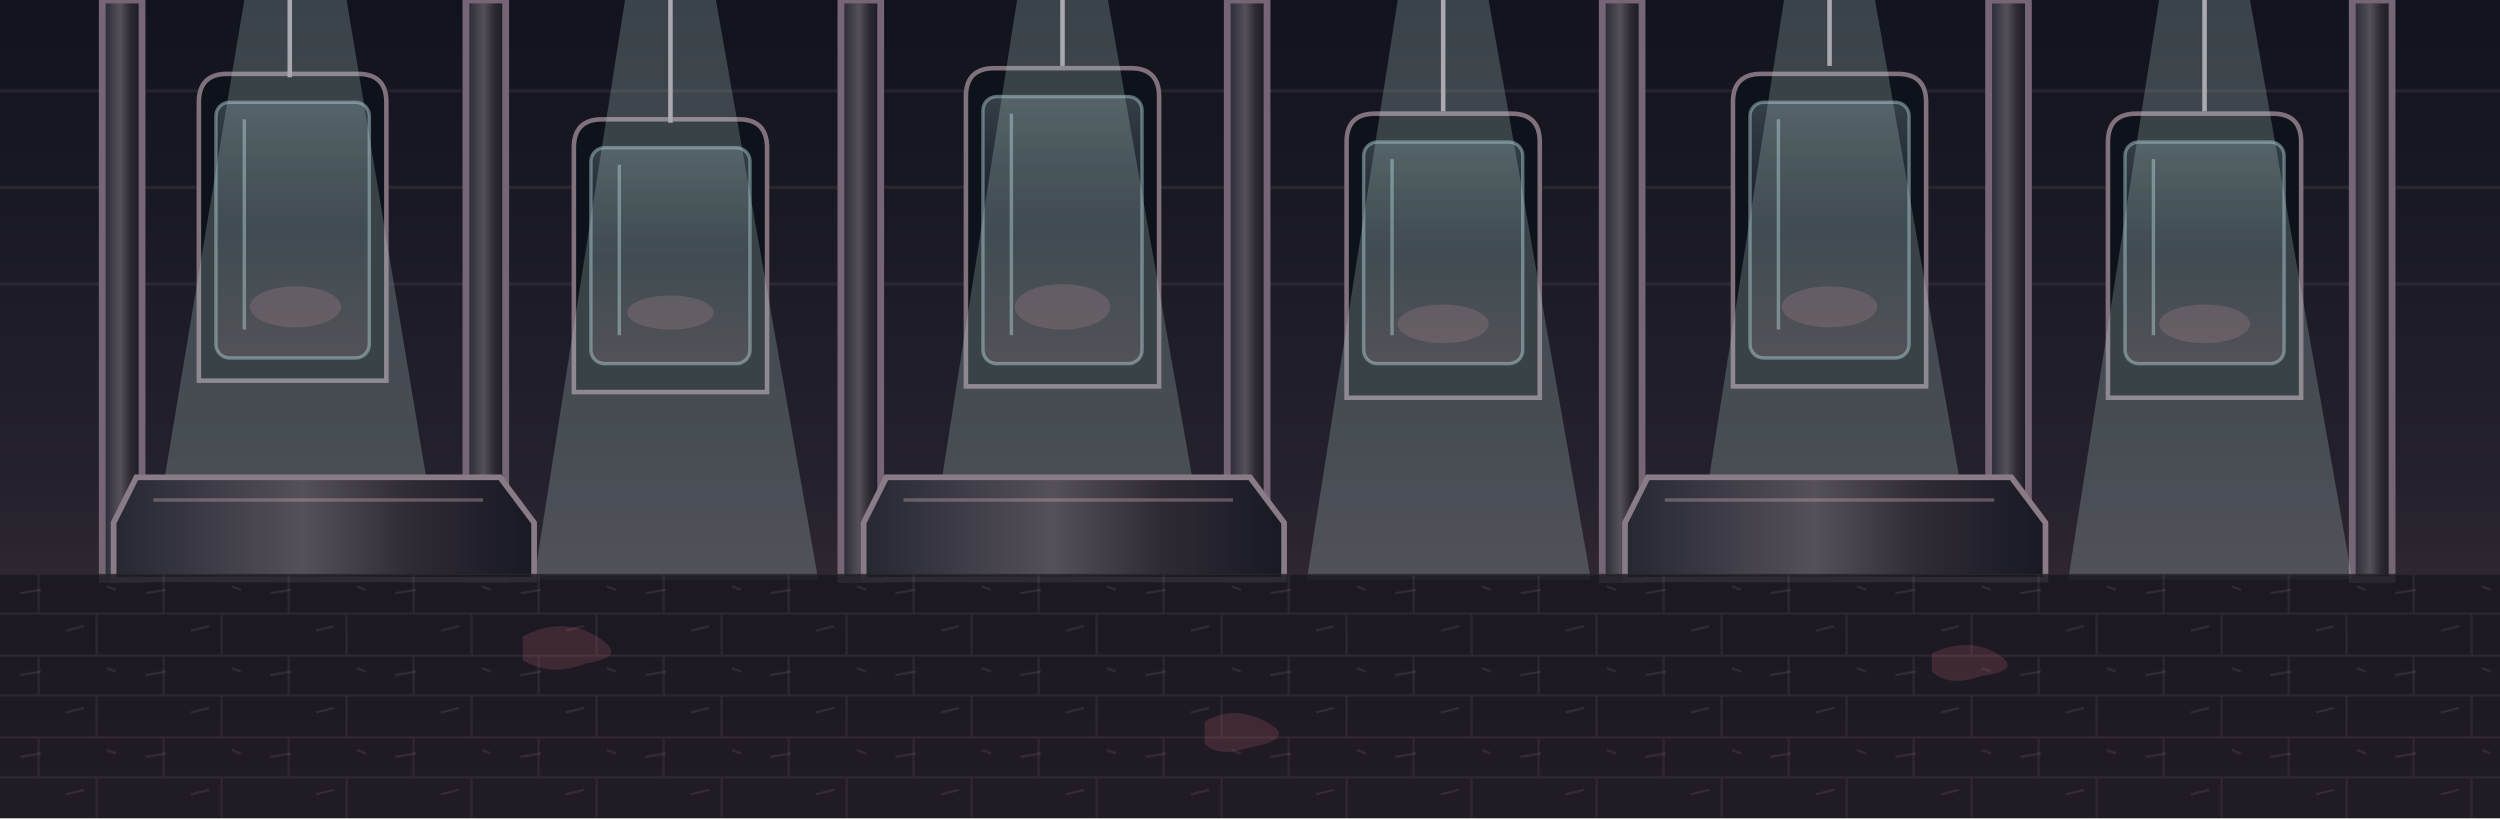
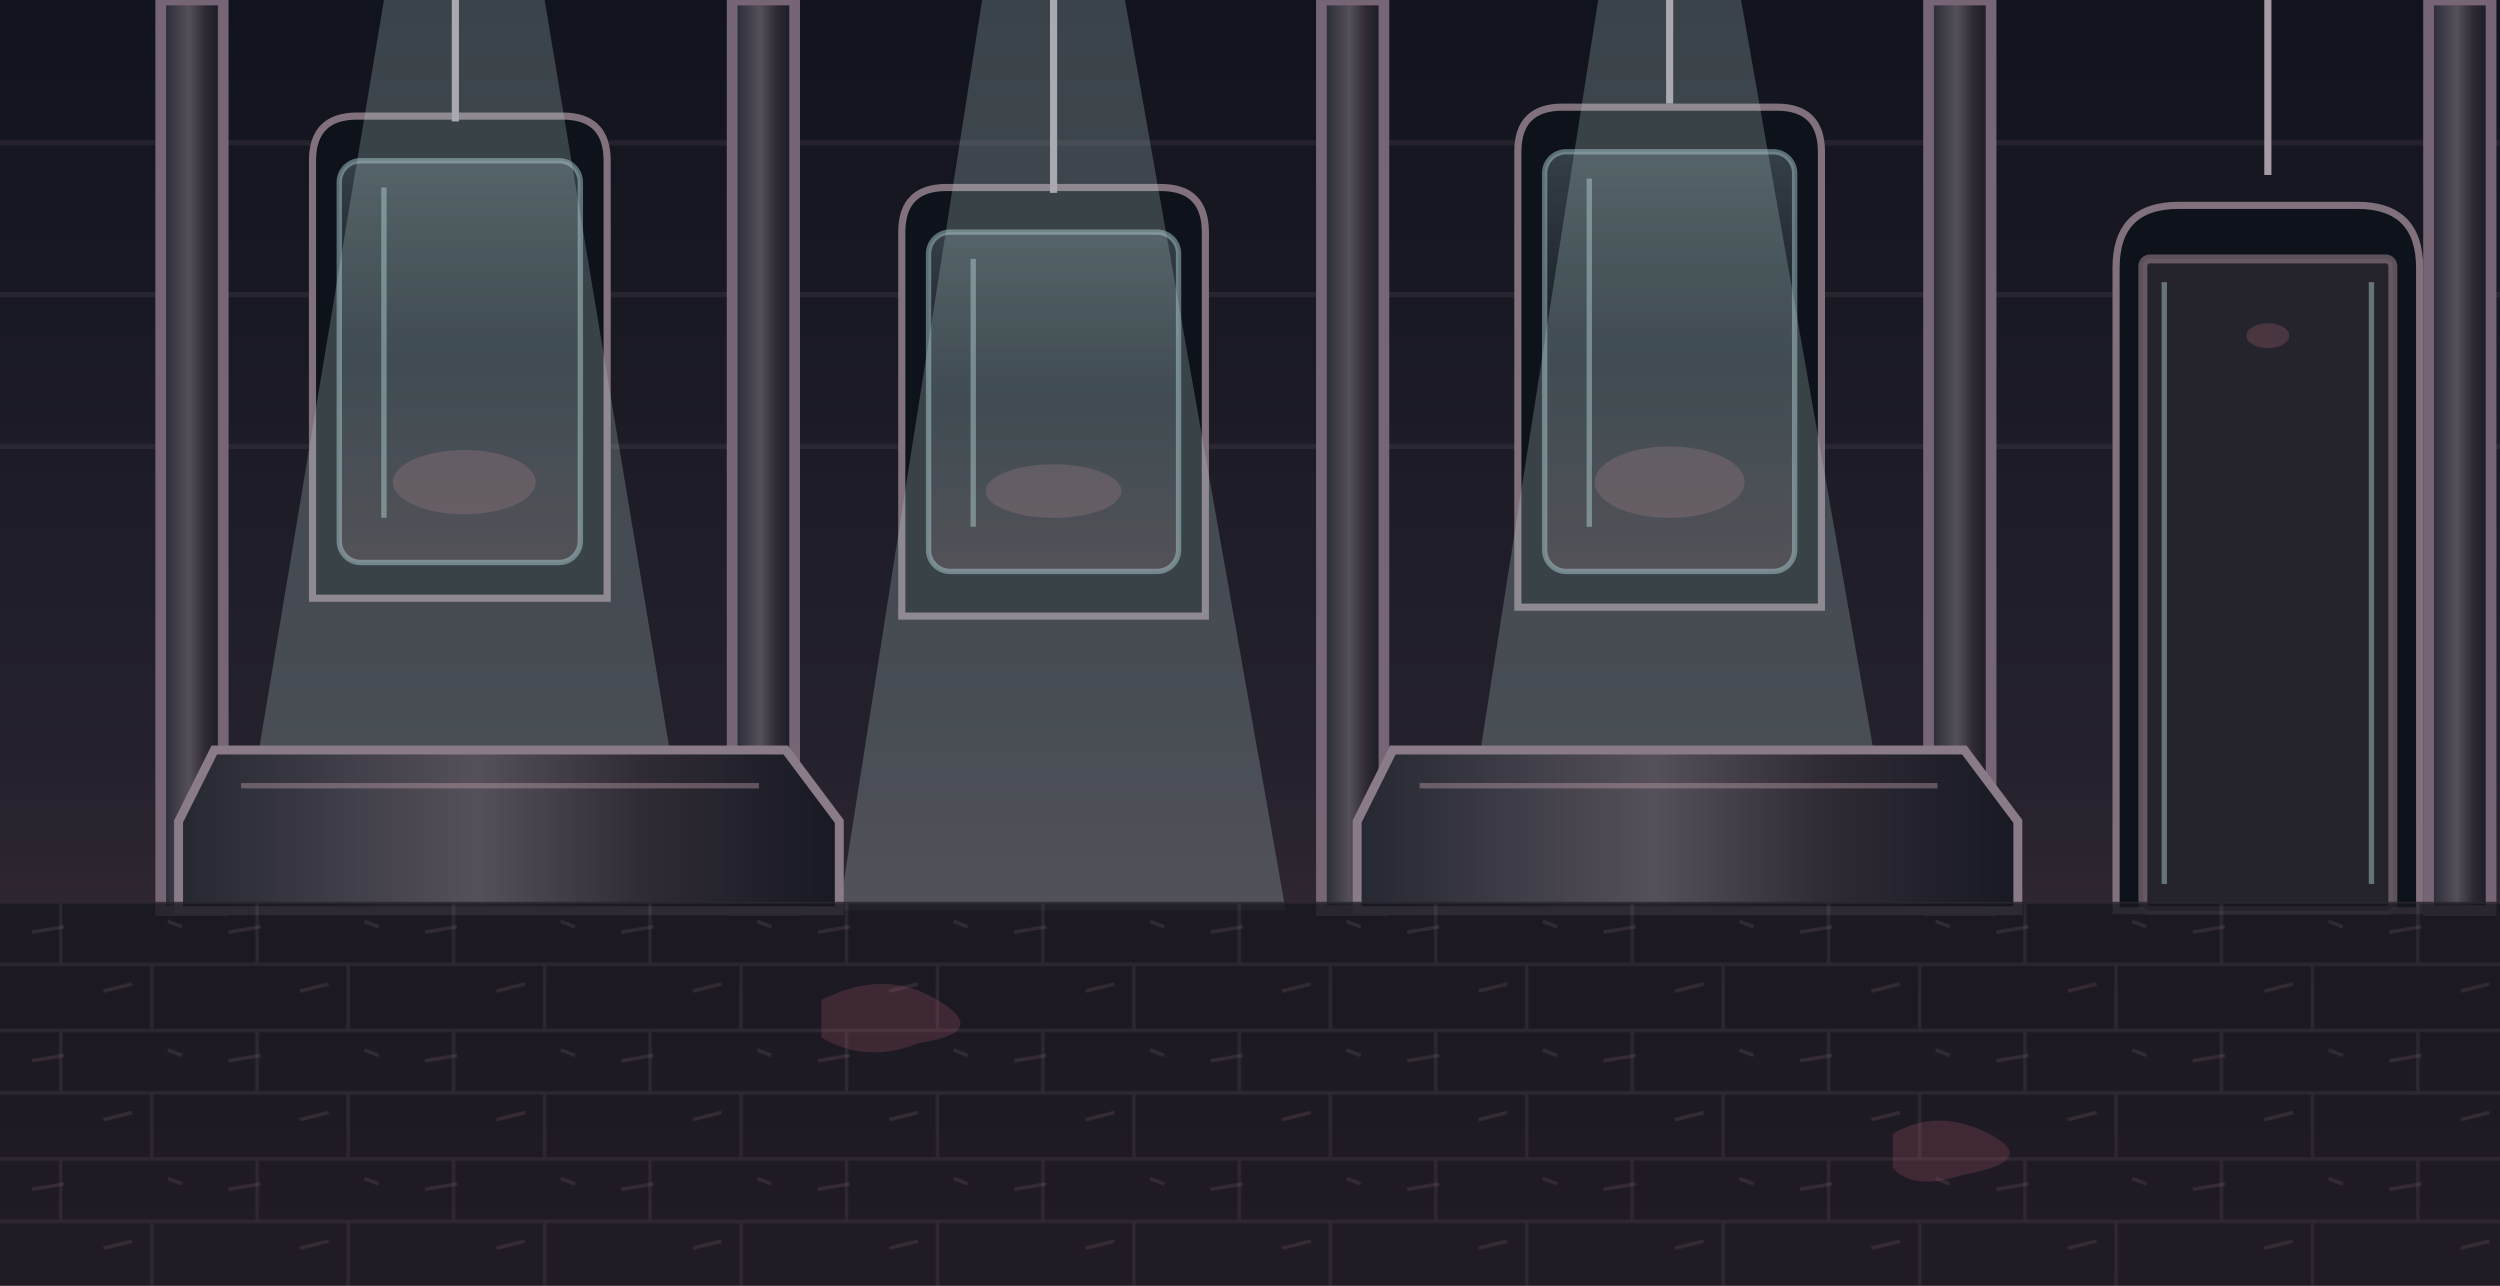
- <svg xmlns="http://www.w3.org/2000/svg" width="2200" height="720" viewBox="0 0 2200 720">
+ <svg xmlns="http://www.w3.org/2000/svg" width="1400" height="720" viewBox="0 0 1400 720">
  <defs>
    <linearGradient id="room" x2="0" y2="1">
      <stop stop-color="#11131d" />
      <stop offset=".58" stop-color="#24212c" />
      <stop offset="1" stop-color="#49323d" />
    </linearGradient>
    <linearGradient id="metal" x2="1" y2="0">
      <stop stop-color="#252731" />
      <stop offset=".45" stop-color="#55505a" />
      <stop offset=".7" stop-color="#302b35" />
      <stop offset="1" stop-color="#171923" />
    </linearGradient>
    <linearGradient id="glass" x2="0" y2="1">
      <stop stop-color="#9bb5ba" stop-opacity=".28" />
      <stop offset=".5" stop-color="#637b86" stop-opacity=".12" />
      <stop offset="1" stop-color="#b46d82" stop-opacity=".22" />
    </linearGradient>
    <linearGradient id="coldlight" x2="0" y2="1">
      <stop stop-color="#a9d0d2" stop-opacity=".24" />
      <stop offset="1" stop-color="#a9d0d2" stop-opacity="0" />
    </linearGradient>
    <pattern id="tile" width="110" height="72" patternUnits="userSpaceOnUse">
      <path d="M0 1H110M0 36H110M34 0V36M85 36V72" stroke="#b4a2ad" stroke-opacity=".1" stroke-width="2" />
      <path d="M18 18l18 -3M58 51l16 -4M94 12l8 3" stroke="#c8a0a7" stroke-opacity=".13" stroke-width="2" />
    </pattern>
  </defs>
  <rect width="2200" height="720" fill="url(#room)" />
  <path d="M0 80H2200M0 165H2200M0 250H2200" stroke="#83717e" stroke-opacity=".14" stroke-width="3" />
  <g stroke="#766574" stroke-width="6" fill="url(#metal)">
    <path d="M90 0V510H125V0Z" />
    <path d="M410 0V510H445V0Z" />
    <path d="M740 0V510H775V0Z" />
    <path d="M1080 0V510H1115V0Z" />
-     <path d="M1410 0V510H1445V0Z" />
+     <path d="M1360 0V510H1395V0Z" />
    <path d="M1750 0V510H1785V0Z" />
    <path d="M2070 0V510H2105V0Z" />
  </g>
  <g fill="#0e121a" stroke="#81717d" stroke-width="4">
    <path d="M175 90Q175 65 200 65H315Q340 65 340 90V335H175Z" />
    <path d="M505 130Q505 105 530 105H650Q675 105 675 130V345H505Z" />
    <path d="M850 85Q850 60 875 60H995Q1020 60 1020 85V340H850Z" />
-     <path d="M1185 125Q1185 100 1210 100H1330Q1355 100 1355 125V350H1185Z" />
+     <path d="M1185 150Q1185 115 1220 115H1320Q1355 115 1355 150V510H1185Z" />
    <path d="M1525 90Q1525 65 1550 65H1670Q1695 65 1695 90V340H1525Z" />
    <path d="M1855 125Q1855 100 1880 100H2000Q2025 100 2025 125V350H1855Z" />
  </g>
  <g fill="url(#glass)" stroke="#9bb7bf" stroke-opacity=".55" stroke-width="3">
    <rect x="190" y="90" width="135" height="225" rx="12" />
    <rect x="520" y="130" width="140" height="190" rx="12" />
    <rect x="865" y="85" width="140" height="235" rx="12" />
-     <rect x="1200" y="125" width="140" height="195" rx="12" />
+     <rect x="1200" y="145" width="140" height="365" rx="4" fill="#25232c" stroke="#9a858f" stroke-width="5" />
    <rect x="1540" y="90" width="140" height="225" rx="12" />
    <rect x="1870" y="125" width="140" height="195" rx="12" />
  </g>
  <g fill="none" stroke="#a8c6c9" stroke-opacity=".5" stroke-width="3">
-     <path d="M215 105V290M545 145V295M890 100V295M1225 140V295M1565 105V290M1895 140V295" />
+     <path d="M215 105V290M545 145V295M890 100V295M1212 158V495M1328 158V495M1565 105V290M1895 140V295" />
  </g>
  <g fill="#b06c7c" opacity=".26">
    <ellipse cx="260" cy="270" rx="40" ry="18" />
    <ellipse cx="590" cy="275" rx="38" ry="15" />
    <ellipse cx="935" cy="270" rx="42" ry="20" />
-     <ellipse cx="1270" cy="285" rx="40" ry="17" />
+     <ellipse cx="1270" cy="188" rx="12" ry="7" />
    <ellipse cx="1610" cy="270" rx="42" ry="18" />
    <ellipse cx="1940" cy="285" rx="40" ry="17" />
  </g>
  <g stroke="#a69aa5" stroke-width="4" fill="none">
-     <path d="M255 0V68M590 0V108M935 0V58M1270 0V98M1610 0V58M1940 0V98" />
+     <path d="M255 0V68M590 0V108M935 0V58M1270 0V98" />
  </g>
  <g fill="#b6d2d1" opacity=".25">
    <path d="M215 0H305L390 510H130Z" />
    <path d="M550 0H630L720 510H470Z" />
    <path d="M895 0H975L1065 510H815Z" />
-     <path d="M1230 0H1310L1400 510H1150Z" />
-     <path d="M1570 0H1650L1740 510H1490Z" />
-     <path d="M1900 0H1980L2070 510H1820Z" />
  </g>
  <g fill="url(#metal)" stroke="#8a7b89" stroke-width="5">
    <path d="M120 420H440L470 460V510H100V460Z" />
    <path d="M780 420H1100L1130 460V510H760V460Z" />
    <path d="M1450 420H1770L1800 460V510H1430V460Z" />
  </g>
  <g stroke="#c1a3ad" stroke-opacity=".4" stroke-width="3">
    <path d="M135 440H425M795 440H1085M1465 440H1755" />
  </g>
  <path d="M0 505H2200V720H0Z" fill="#17151e" opacity=".8" />
  <rect y="505" width="2200" height="215" fill="url(#tile)" />
  <g fill="#b05b6d" opacity=".23">
    <path d="M460 560q35 -18 65 0t-10 24q-30 12 -55 -3Z" />
    <path d="M1060 635q25 -15 54 0t-15 23q-28 9 -39 -4Z" />
    <path d="M1700 575q32 -15 57 0t-14 20q-28 10 -43 -4Z" />
  </g>
</svg>
